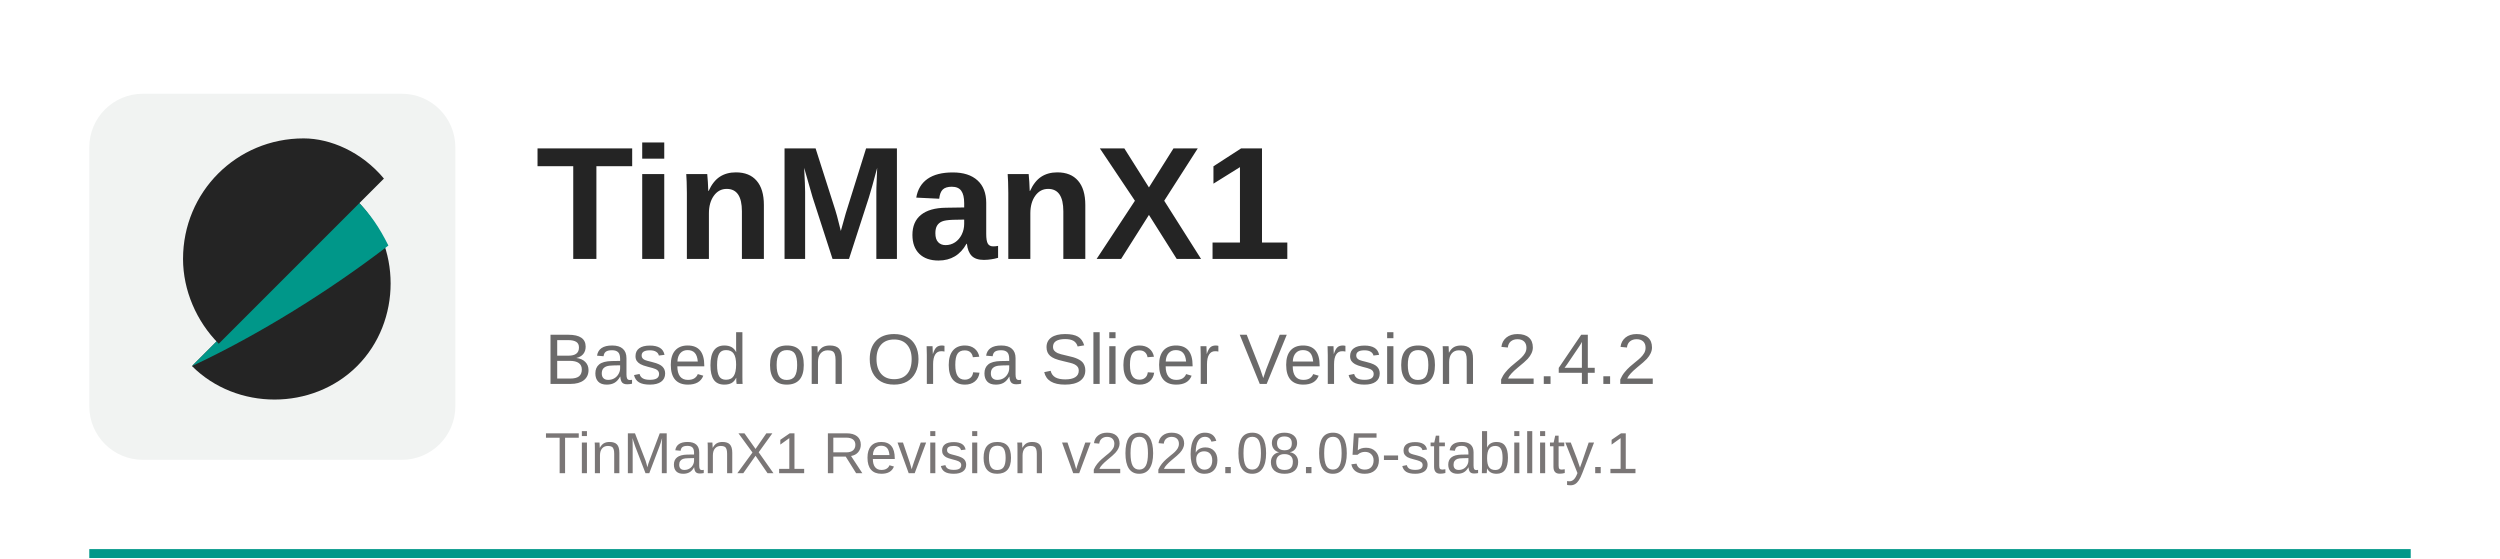
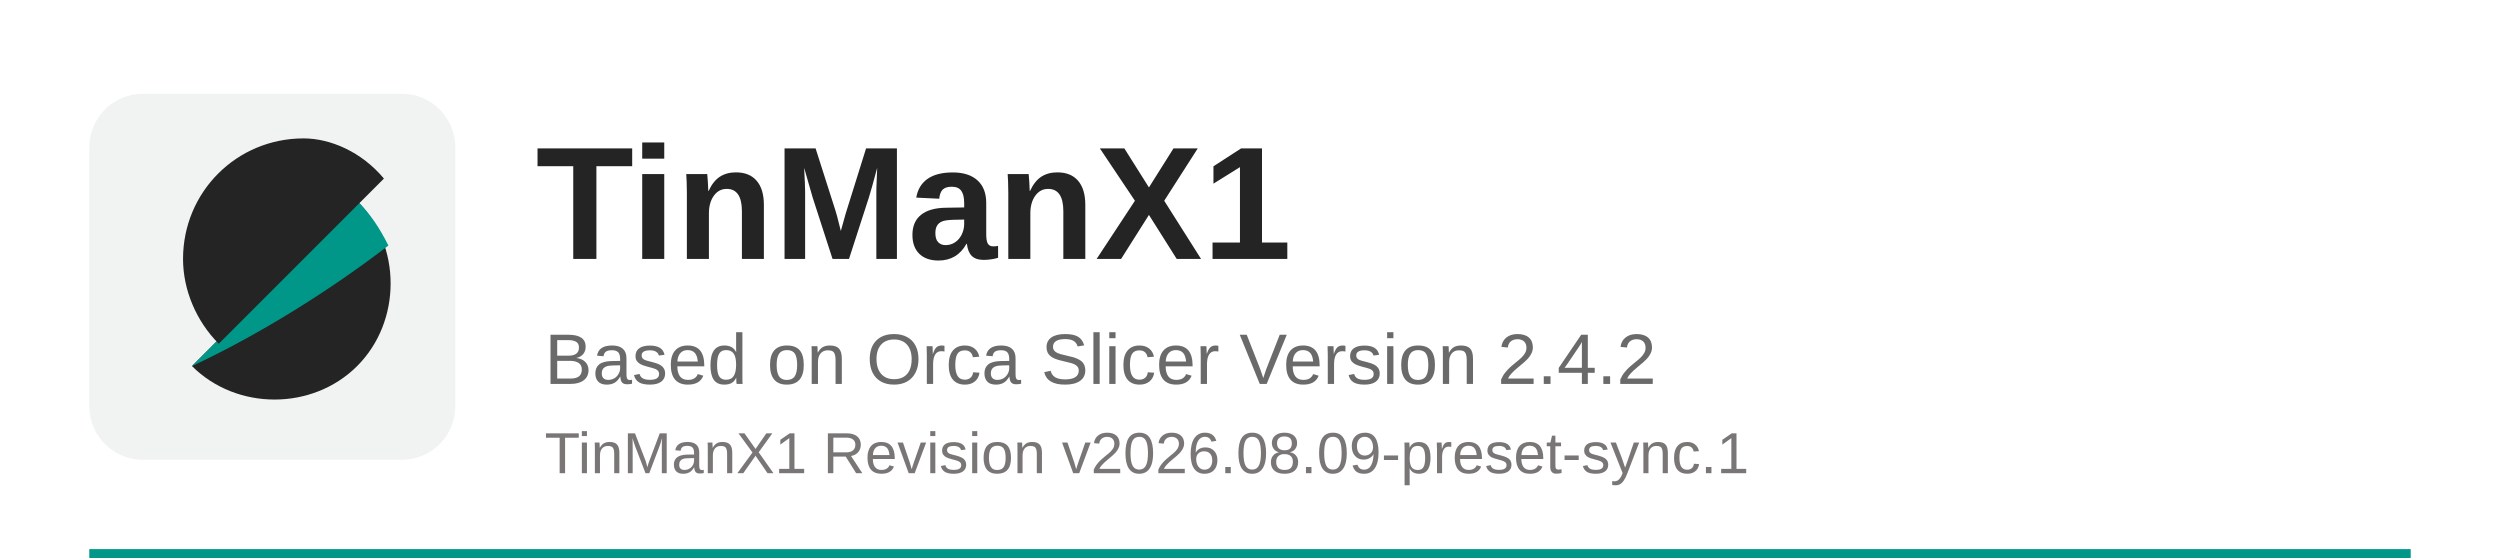
<svg xmlns="http://www.w3.org/2000/svg" width="560" height="125" viewBox="0 0 560 125">
  <rect x="20" y="123" width="520" height="2" fill="#009789" />
  <rect x="20" y="21" width="82" height="82" rx="12" fill="#f1f3f2" />
  <path d="M43 82c10 10 27 10 37 0s10-27 0-37L43 82z" fill="#242424" />
  <path d="M80 45L43 82c15-7 31-17 44-27-2-4-4-7-7-10z" fill="#009789" />
  <path d="M68 31c-15 0-27 12-27 27 0 7 3 14 8 19l37-37c-5-6-12-9-18-9z" fill="#242424" />
  <text x="120" y="58" font-family="Arial, Helvetica, sans-serif" font-size="36" font-weight="700" fill="#242424">TinManX1</text>
  <text x="122" y="86" font-family="Arial, Helvetica, sans-serif" font-size="16" fill="#6b6a6a">Based on Orca Slicer Version 2.4.2</text>
-   <text x="122" y="106" font-family="Arial, Helvetica, sans-serif" font-size="13" fill="#7a7676">TinManX1 Revision v2026.08.05-stability.1</text>
+   <text x="122" y="106" font-family="Arial, Helvetica, sans-serif" font-size="13" fill="#7a7676">TinManX1 Revision v2026.08.09-preset-sync.1</text>
</svg>
